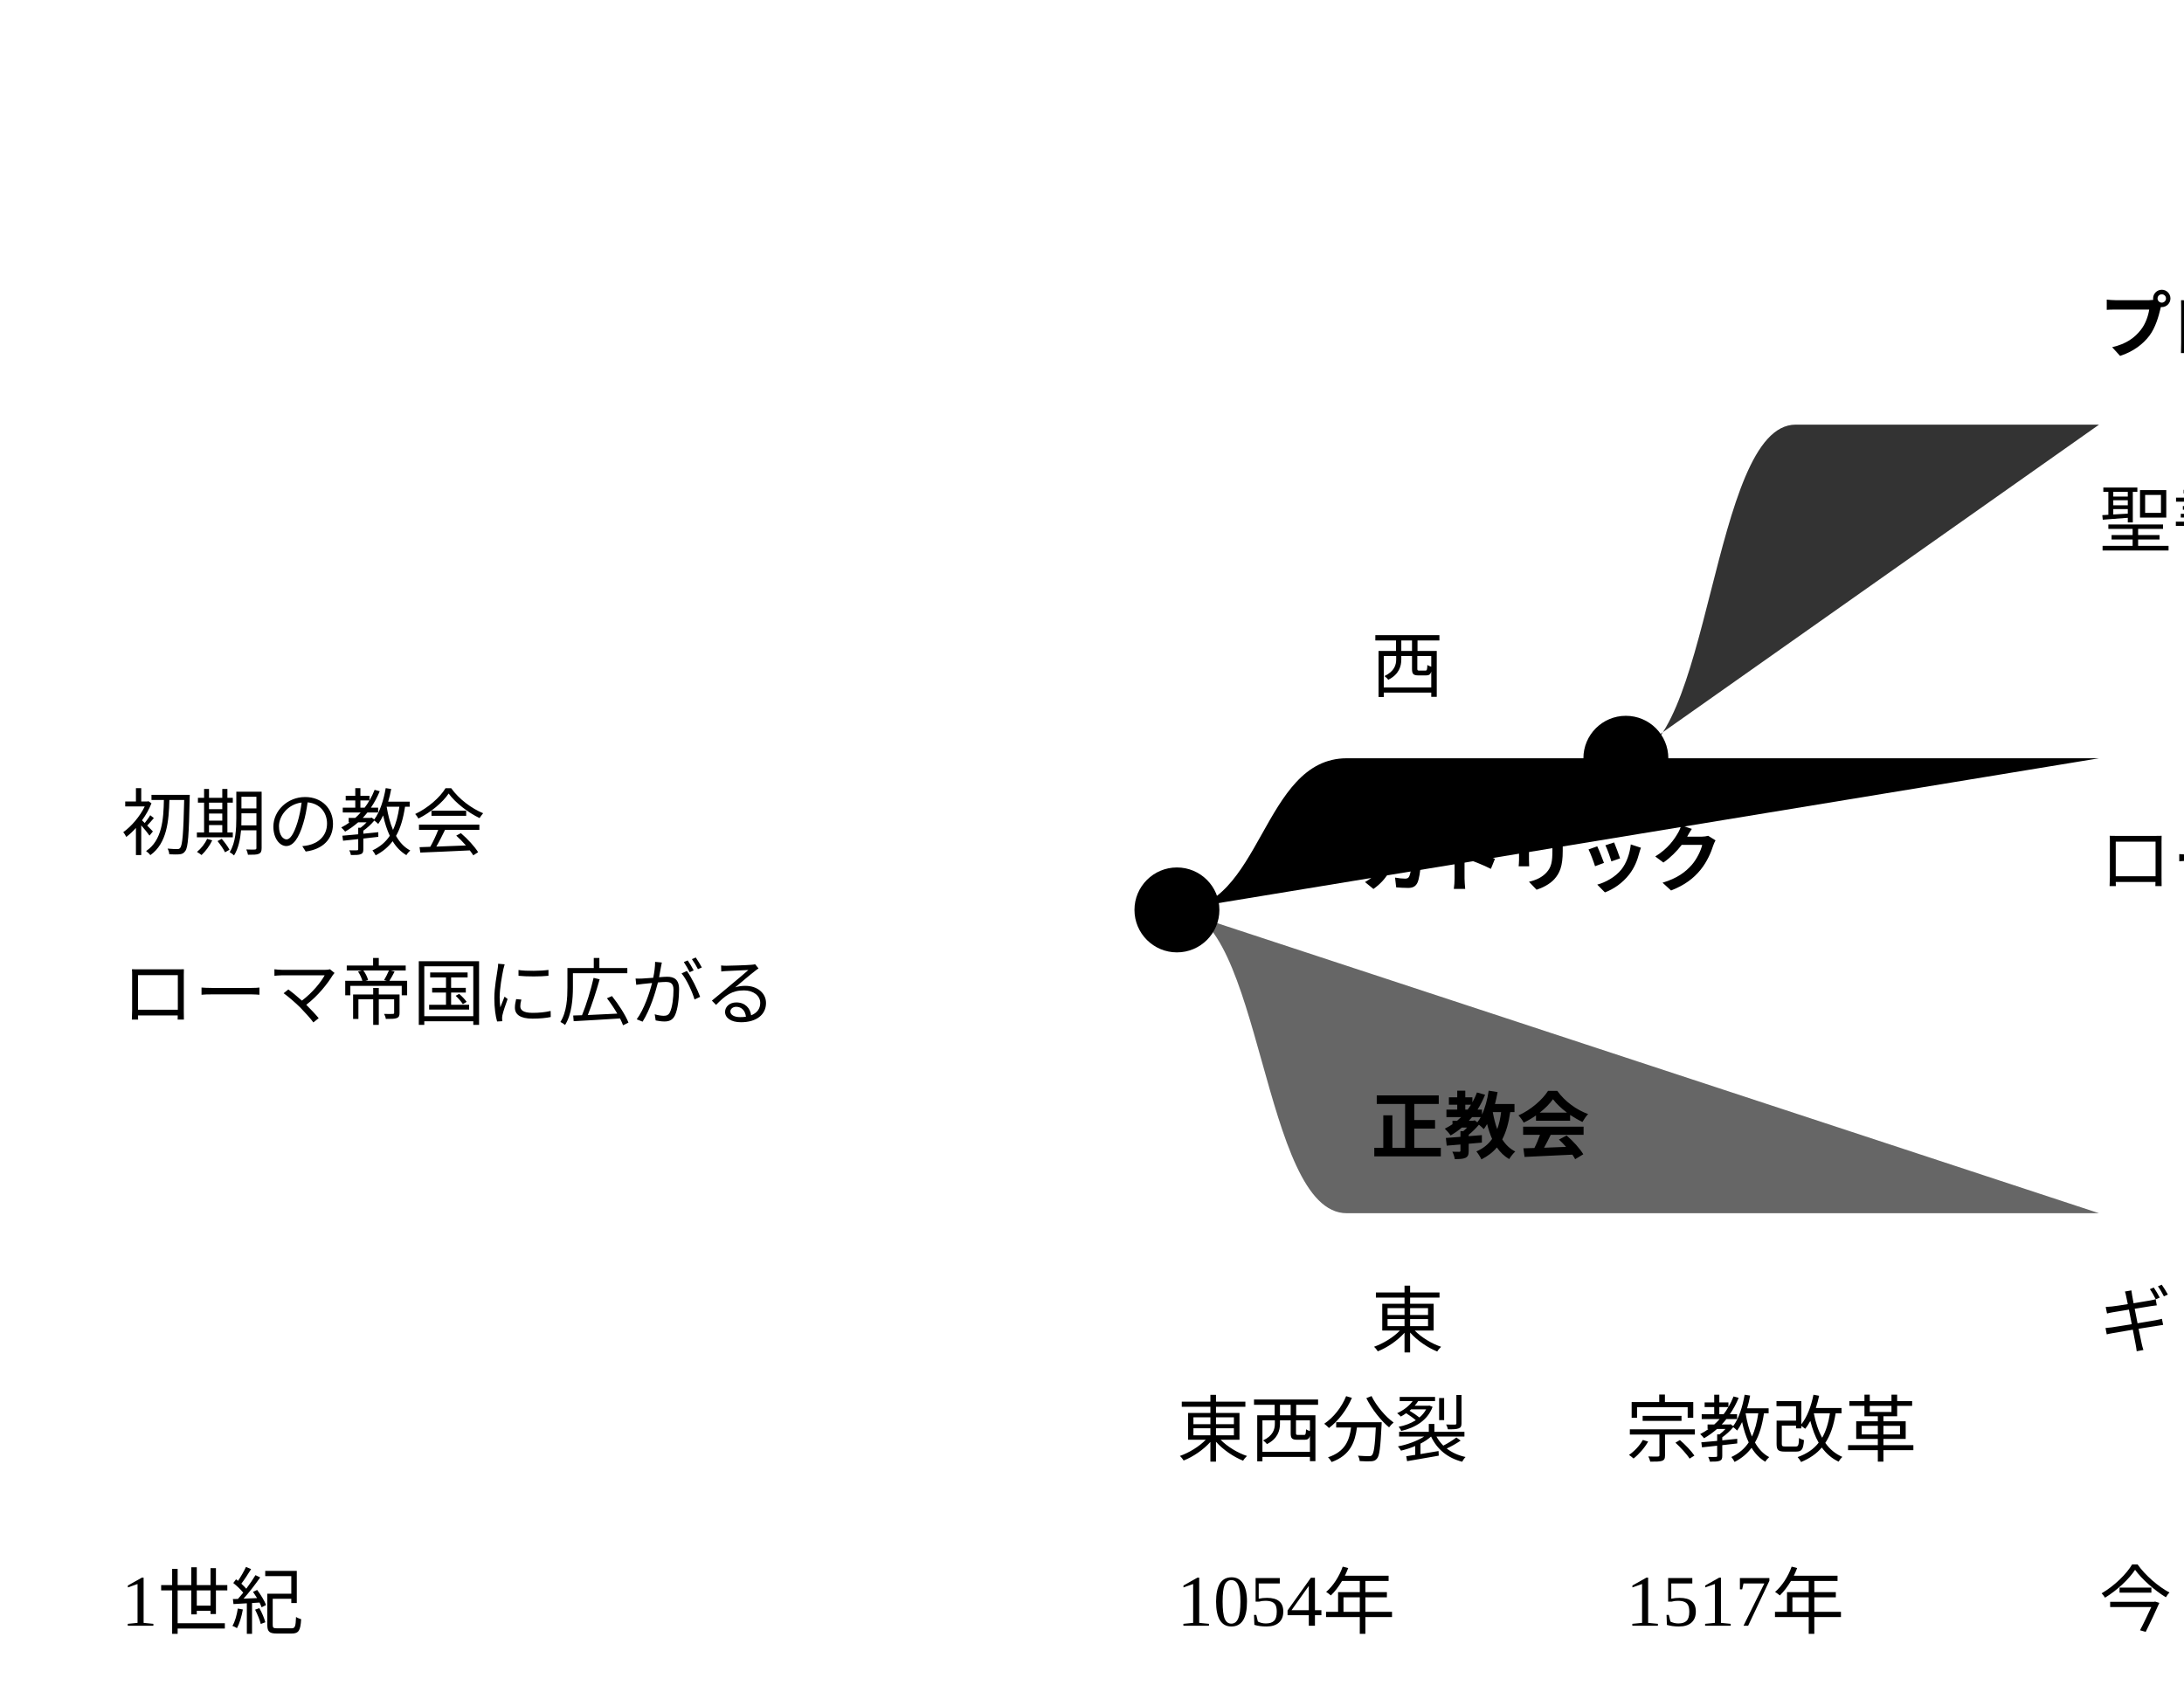
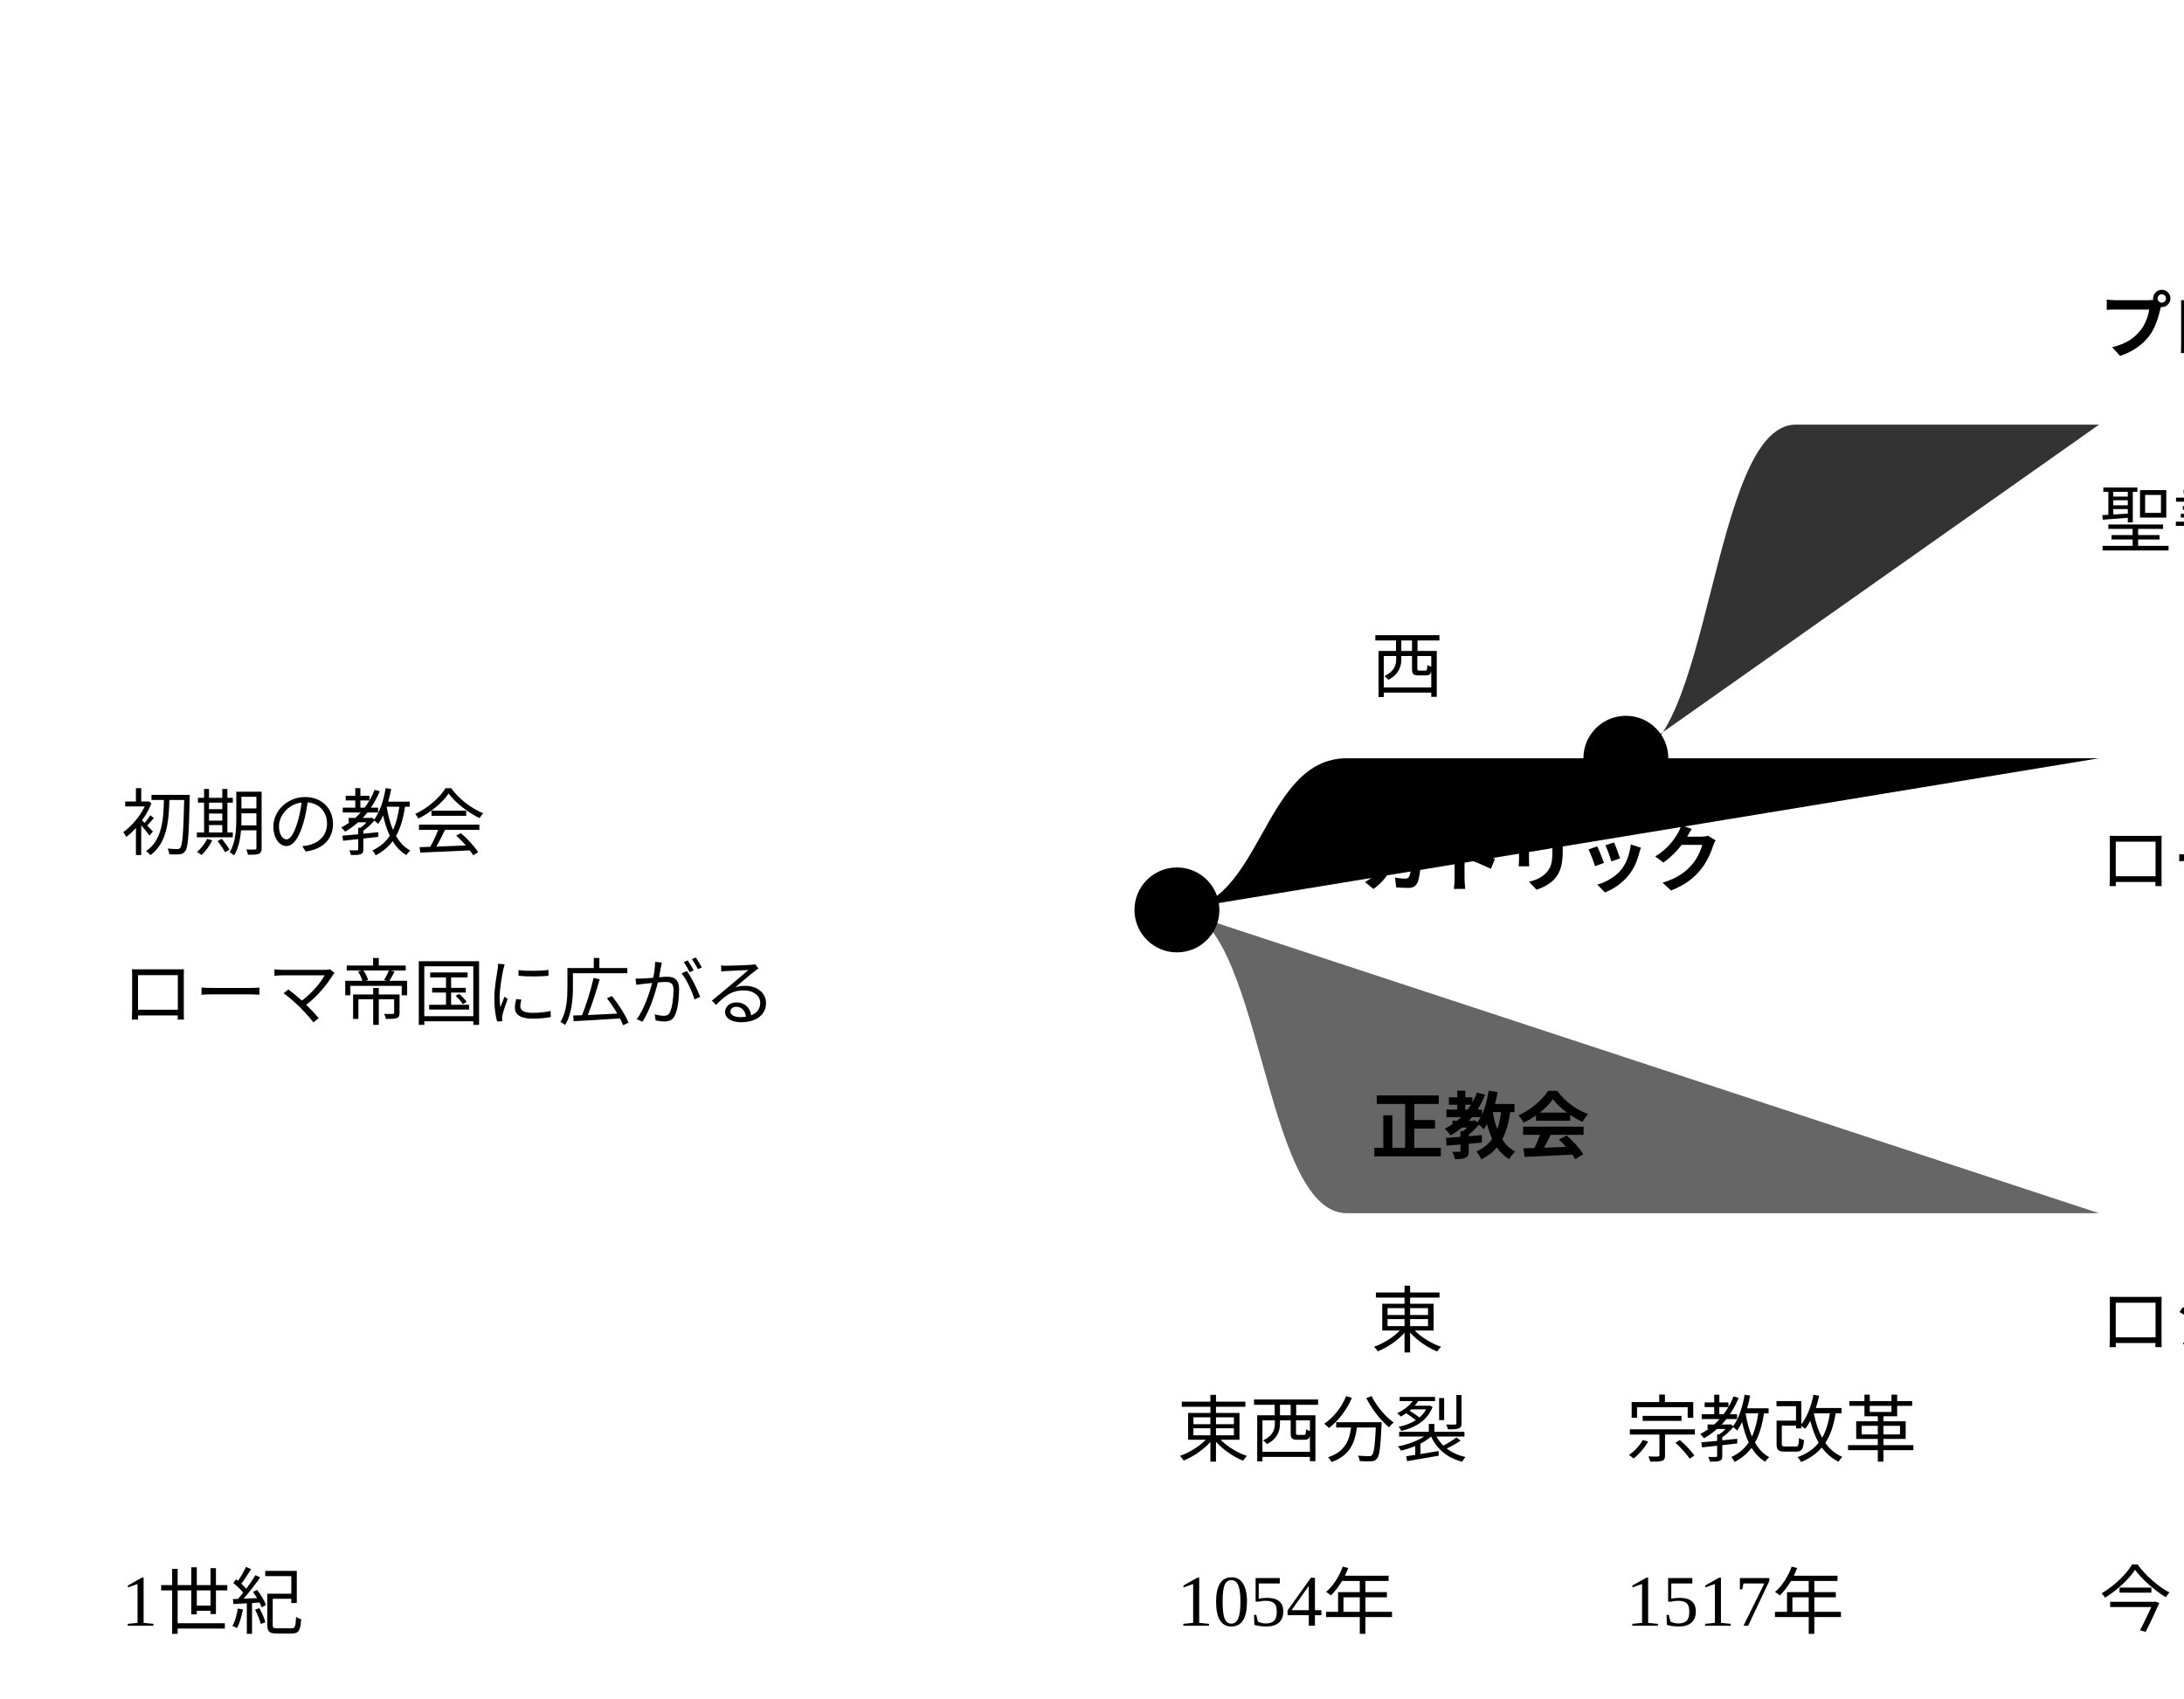
<svg xmlns="http://www.w3.org/2000/svg" viewBox="0 0 360 280">
  <text x="20" y="140" class="t-s ink">初期の教会</text>
  <text x="20" y="168" class="t-xs soft">ローマ帝国に広がる</text>
  <path d="M20 150 H194" class="st-f" stroke-width="5" stroke-linecap="round" />
  <path d="M194 150 C208 150 208 125 222 125 H346" class="st-f" stroke-width="5" stroke-linecap="round" />
  <path d="M194 150 C208 150 208 200 222 200 H346" class="st-f" stroke-width="5" stroke-linecap="round" opacity="0.6" />
  <path d="M268 125 C282 125 282 70 296 70 H346" class="st-f" stroke-width="5" stroke-linecap="round" opacity="0.8" />
  <circle cx="194" cy="150" r="7" class="fl" />
  <circle cx="268" cy="125" r="7" class="fl" />
  <text x="346" y="58" class="t-s end ink" font-weight="700">プロテスタント</text>
  <text x="346" y="90" class="t-xs end soft halo">聖書中心</text>
  <text x="224" y="146" class="t-s ink" font-weight="700">カトリック</text>
  <text x="346" y="146" class="t-xs end soft">ローマ教皇</text>
  <text x="226" y="190" class="t-s ink" font-weight="700">正教会</text>
-   <text x="346" y="222" class="t-xs end soft halo">ギリシャ・ロシア</text>
+   <text x="346" y="222" class="t-xs end soft halo">ロシア・東欧</text>
  <text x="226" y="114" class="t-xs fl">西</text>
  <text x="226" y="222" class="t-xs fl">東</text>
  <path d="M194 158 V244 M268 133 V244" class="st-soft dash" stroke-width="1.2" />
  <path d="M20 250 H346" class="st-soft" stroke-width="1.5" />
  <text x="194" y="240" class="t-xs mid fl halo">東西分裂</text>
  <text x="268" y="240" class="t-xs mid fl halo">宗教改革</text>
  <text x="20" y="268" class="t-xs soft">1世紀</text>
  <text x="194" y="268" class="t-xs mid ink">1054年</text>
  <text x="268" y="268" class="t-xs mid ink">1517年</text>
  <text x="346" y="268" class="t-xs end soft">今</text>
</svg>
